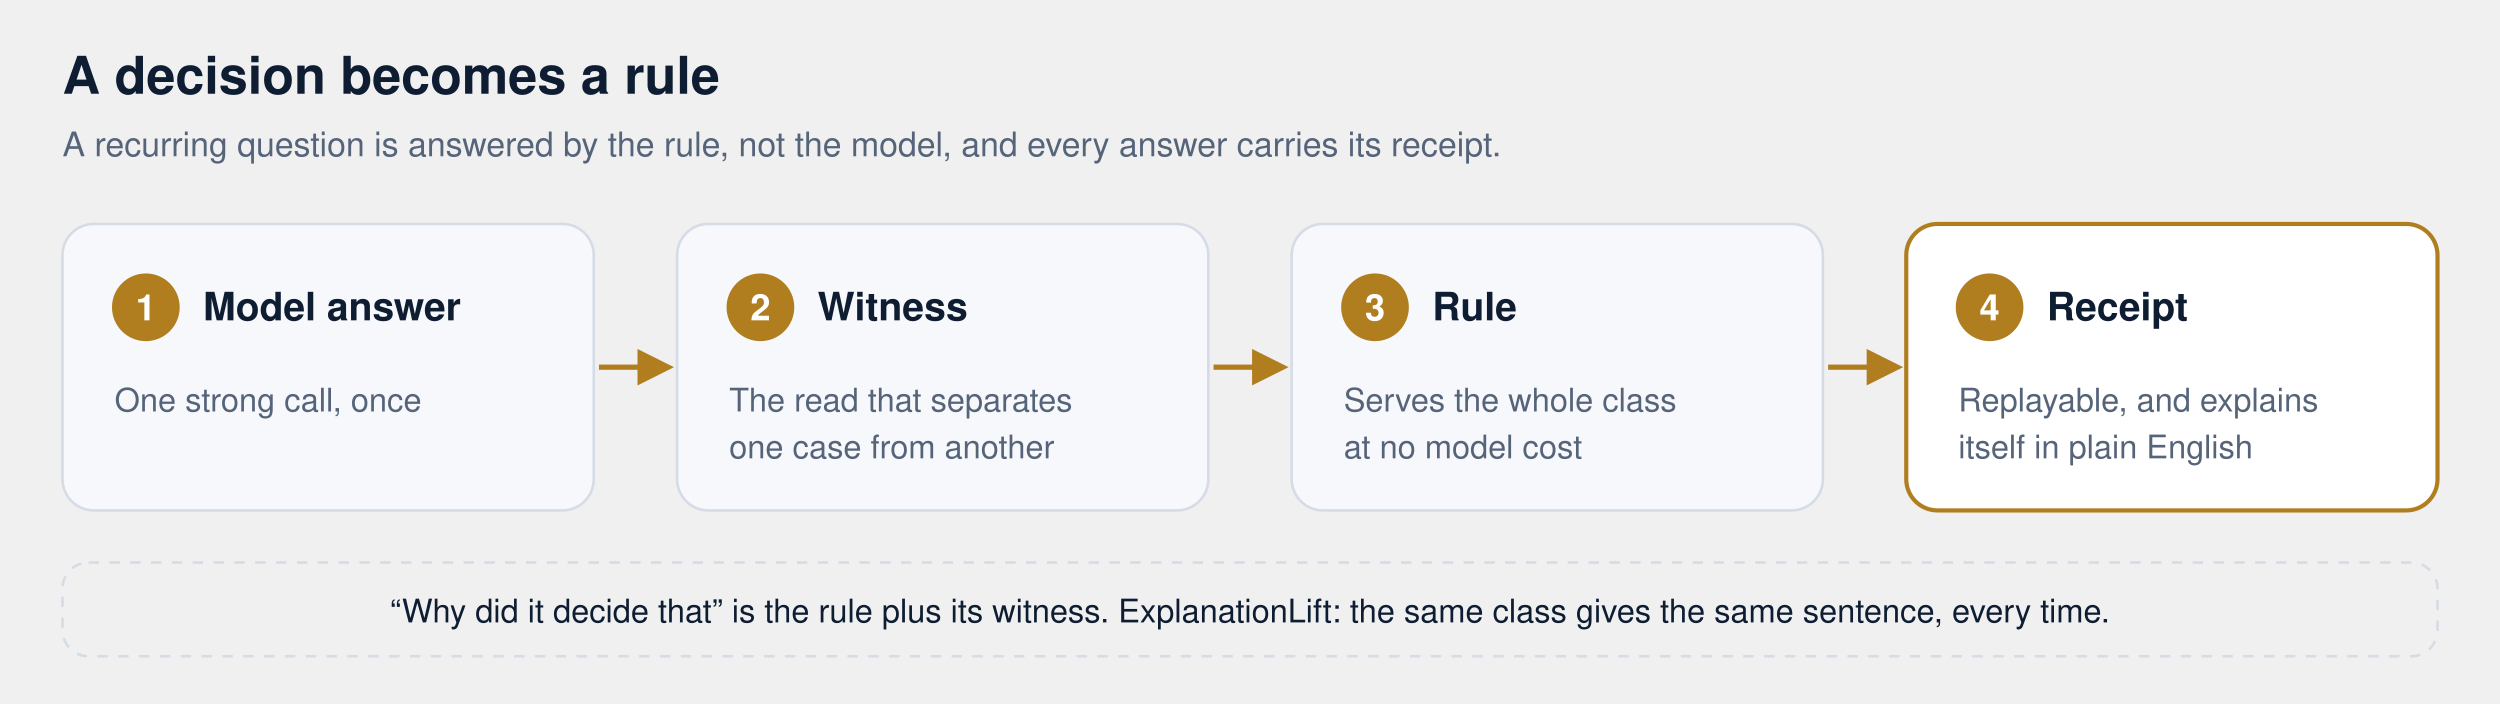
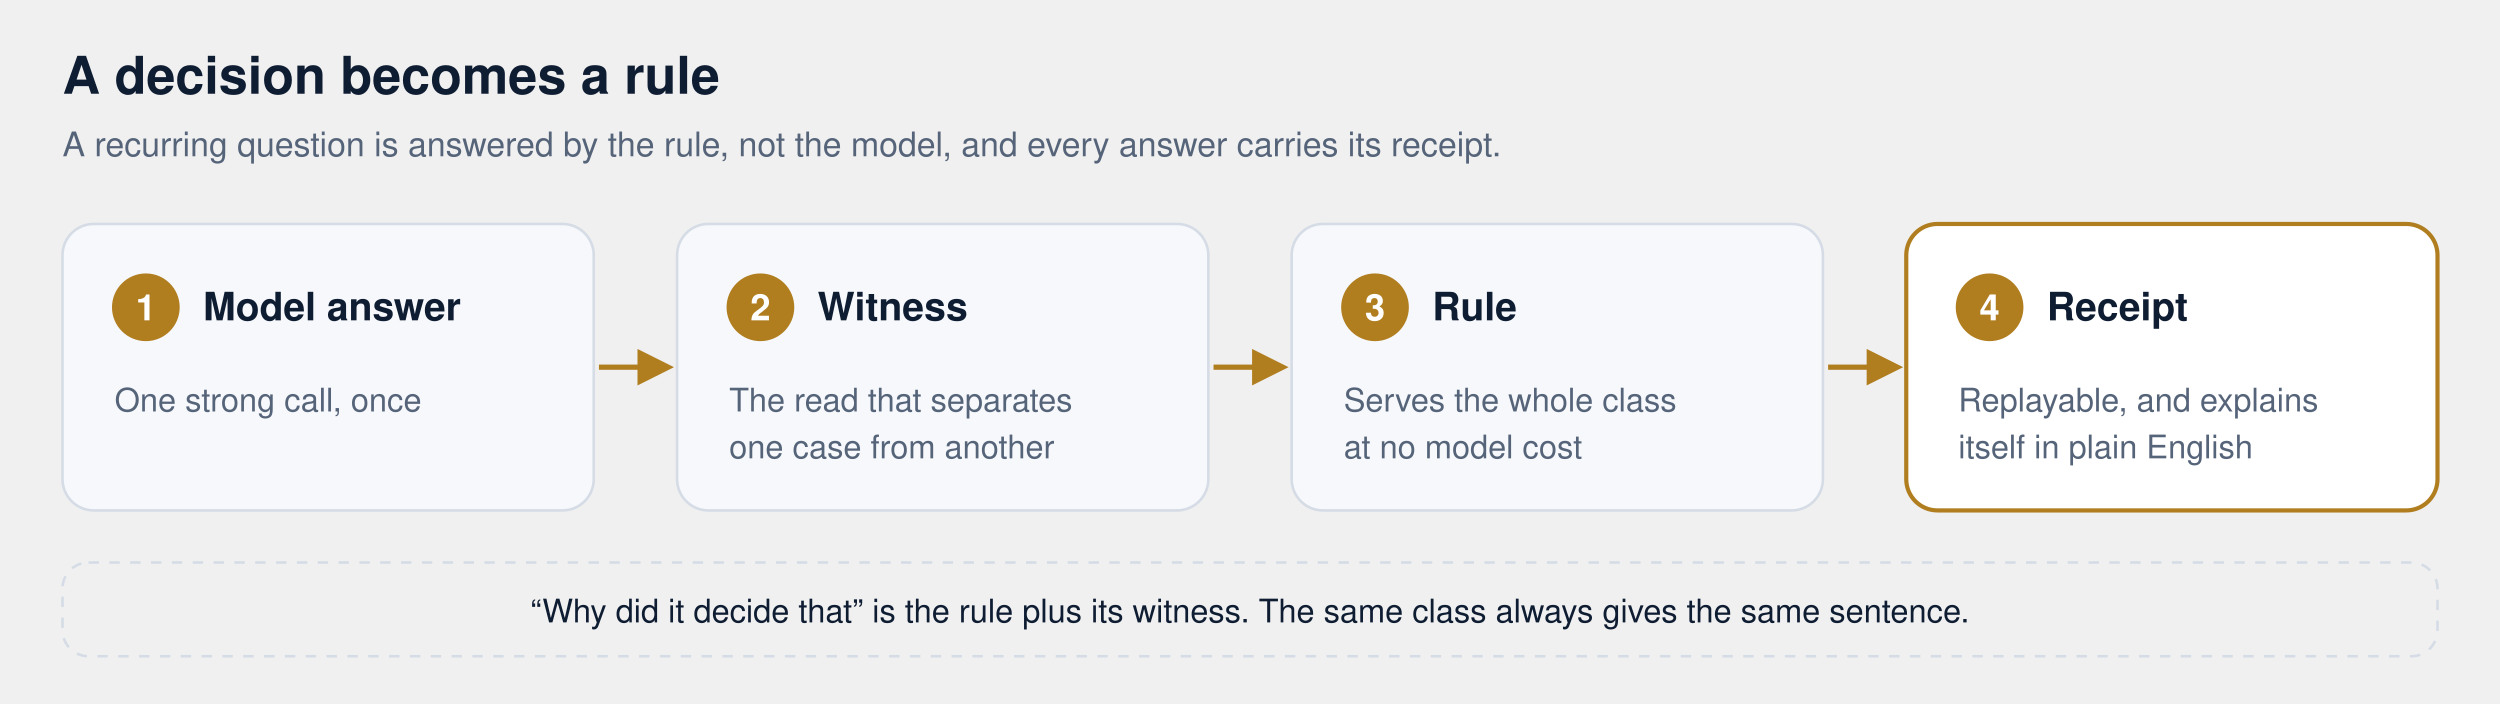
<svg xmlns="http://www.w3.org/2000/svg" viewBox="0 0 960 270" role="img" aria-labelledby="t d">
  <style>
svg{color:#0F1D33}
text{font-family:-apple-system,BlinkMacSystemFont,"Segoe UI",Helvetica,Arial,sans-serif}
.mut{fill:#56647A}.card{fill:#F6F8FB;stroke:#D5DCE6}.hi{fill:#FFFFFF;stroke:#B07D1F}.acc{fill:#B07D1F}.accS{stroke:#B07D1F}
.rule{stroke:#D5DCE6}.inv{fill:#FFFFFF}.bar{fill:#B07D1F}.core{fill:#0F1D33}.coreT{fill:#FFFFFF}.coreM{fill:#B9C5D6}
@media (prefers-color-scheme:dark){svg{color:#E6ECF4}.mut{fill:#9CA9BB}.card{fill:#141D2A;stroke:#2A374A}.hi{fill:#161F2C;stroke:#E0B25A}.acc{fill:#E0B25A}.accS{stroke:#E0B25A}.rule{stroke:#2A374A}.inv{fill:#0F1D33}.bar{fill:#E0B25A}.core{fill:#E6ECF4}.coreT{fill:#0F1D33}.coreM{fill:#3D4A5E}}
</style>
  <defs>
    <marker id="arw" viewBox="0 0 10 10" refX="8" refY="5" markerWidth="7" markerHeight="7" orient="auto">
      <path d="M0 0L10 5L0 10z" class="acc" />
    </marker>
  </defs>
  <text x="24" y="36" font-size="20" font-weight="700" fill="currentColor">A decision becomes a rule</text>
  <text x="24" y="60" font-size="13" class="mut">A recurring question is answered by the rule, not the model, and every answer carries its receipt.</text>
  <g>
    <rect x="24" y="86" width="204" height="110" rx="12" class="card" />
    <rect x="260" y="86" width="204" height="110" rx="12" class="card" />
    <rect x="496" y="86" width="204" height="110" rx="12" class="card" />
    <rect x="732" y="86" width="204" height="110" rx="12" class="hi" stroke-width="1.6" />
  </g>
  <g stroke-width="2" class="accS">
    <path d="M230 141h26" marker-end="url(#arw)" />
    <path d="M466 141h26" marker-end="url(#arw)" />
    <path d="M702 141h26" marker-end="url(#arw)" />
  </g>
  <g font-size="14" font-weight="700">
    <circle cx="56" cy="118" r="13" class="acc" />
    <text x="56" y="123" text-anchor="middle" class="inv">1</text>
    <circle cx="292" cy="118" r="13" class="acc" />
    <text x="292" y="123" text-anchor="middle" class="inv">2</text>
    <circle cx="528" cy="118" r="13" class="acc" />
    <text x="528" y="123" text-anchor="middle" class="inv">3</text>
    <circle cx="764" cy="118" r="13" class="acc" />
    <text x="764" y="123" text-anchor="middle" class="inv">4</text>
  </g>
  <g font-size="15" font-weight="700" fill="currentColor">
    <text x="78" y="123">Model answer</text>
    <text x="314" y="123">Witness</text>
    <text x="550" y="123">Rule</text>
    <text x="786" y="123">Receipt</text>
  </g>
  <g font-size="12.5" class="mut">
    <text x="44" y="158">One strong call, once</text>
    <text x="280" y="158">The read that separates</text>
    <text x="280" y="176">one case from another</text>
    <text x="516" y="158">Serves the whole class</text>
    <text x="516" y="176">at no model cost</text>
    <text x="752" y="158">Replayable, and explains</text>
    <text x="752" y="176">itself in plain English</text>
  </g>
  <rect x="24" y="216" width="912" height="36" rx="10" fill="none" class="rule" stroke-dasharray="4 4" />
-   <text x="480" y="239" text-anchor="middle" font-size="12.5" fill="currentColor">“Why did it decide that” is the rule plus its witness. ExplanationLift: the same class gives the same sentence, every time.</text>
+   <text x="480" y="239" text-anchor="middle" font-size="12.5" fill="currentColor">“Why did it decide that” is the rule plus its witness. The same class always gives the same sentence.</text>
</svg>
